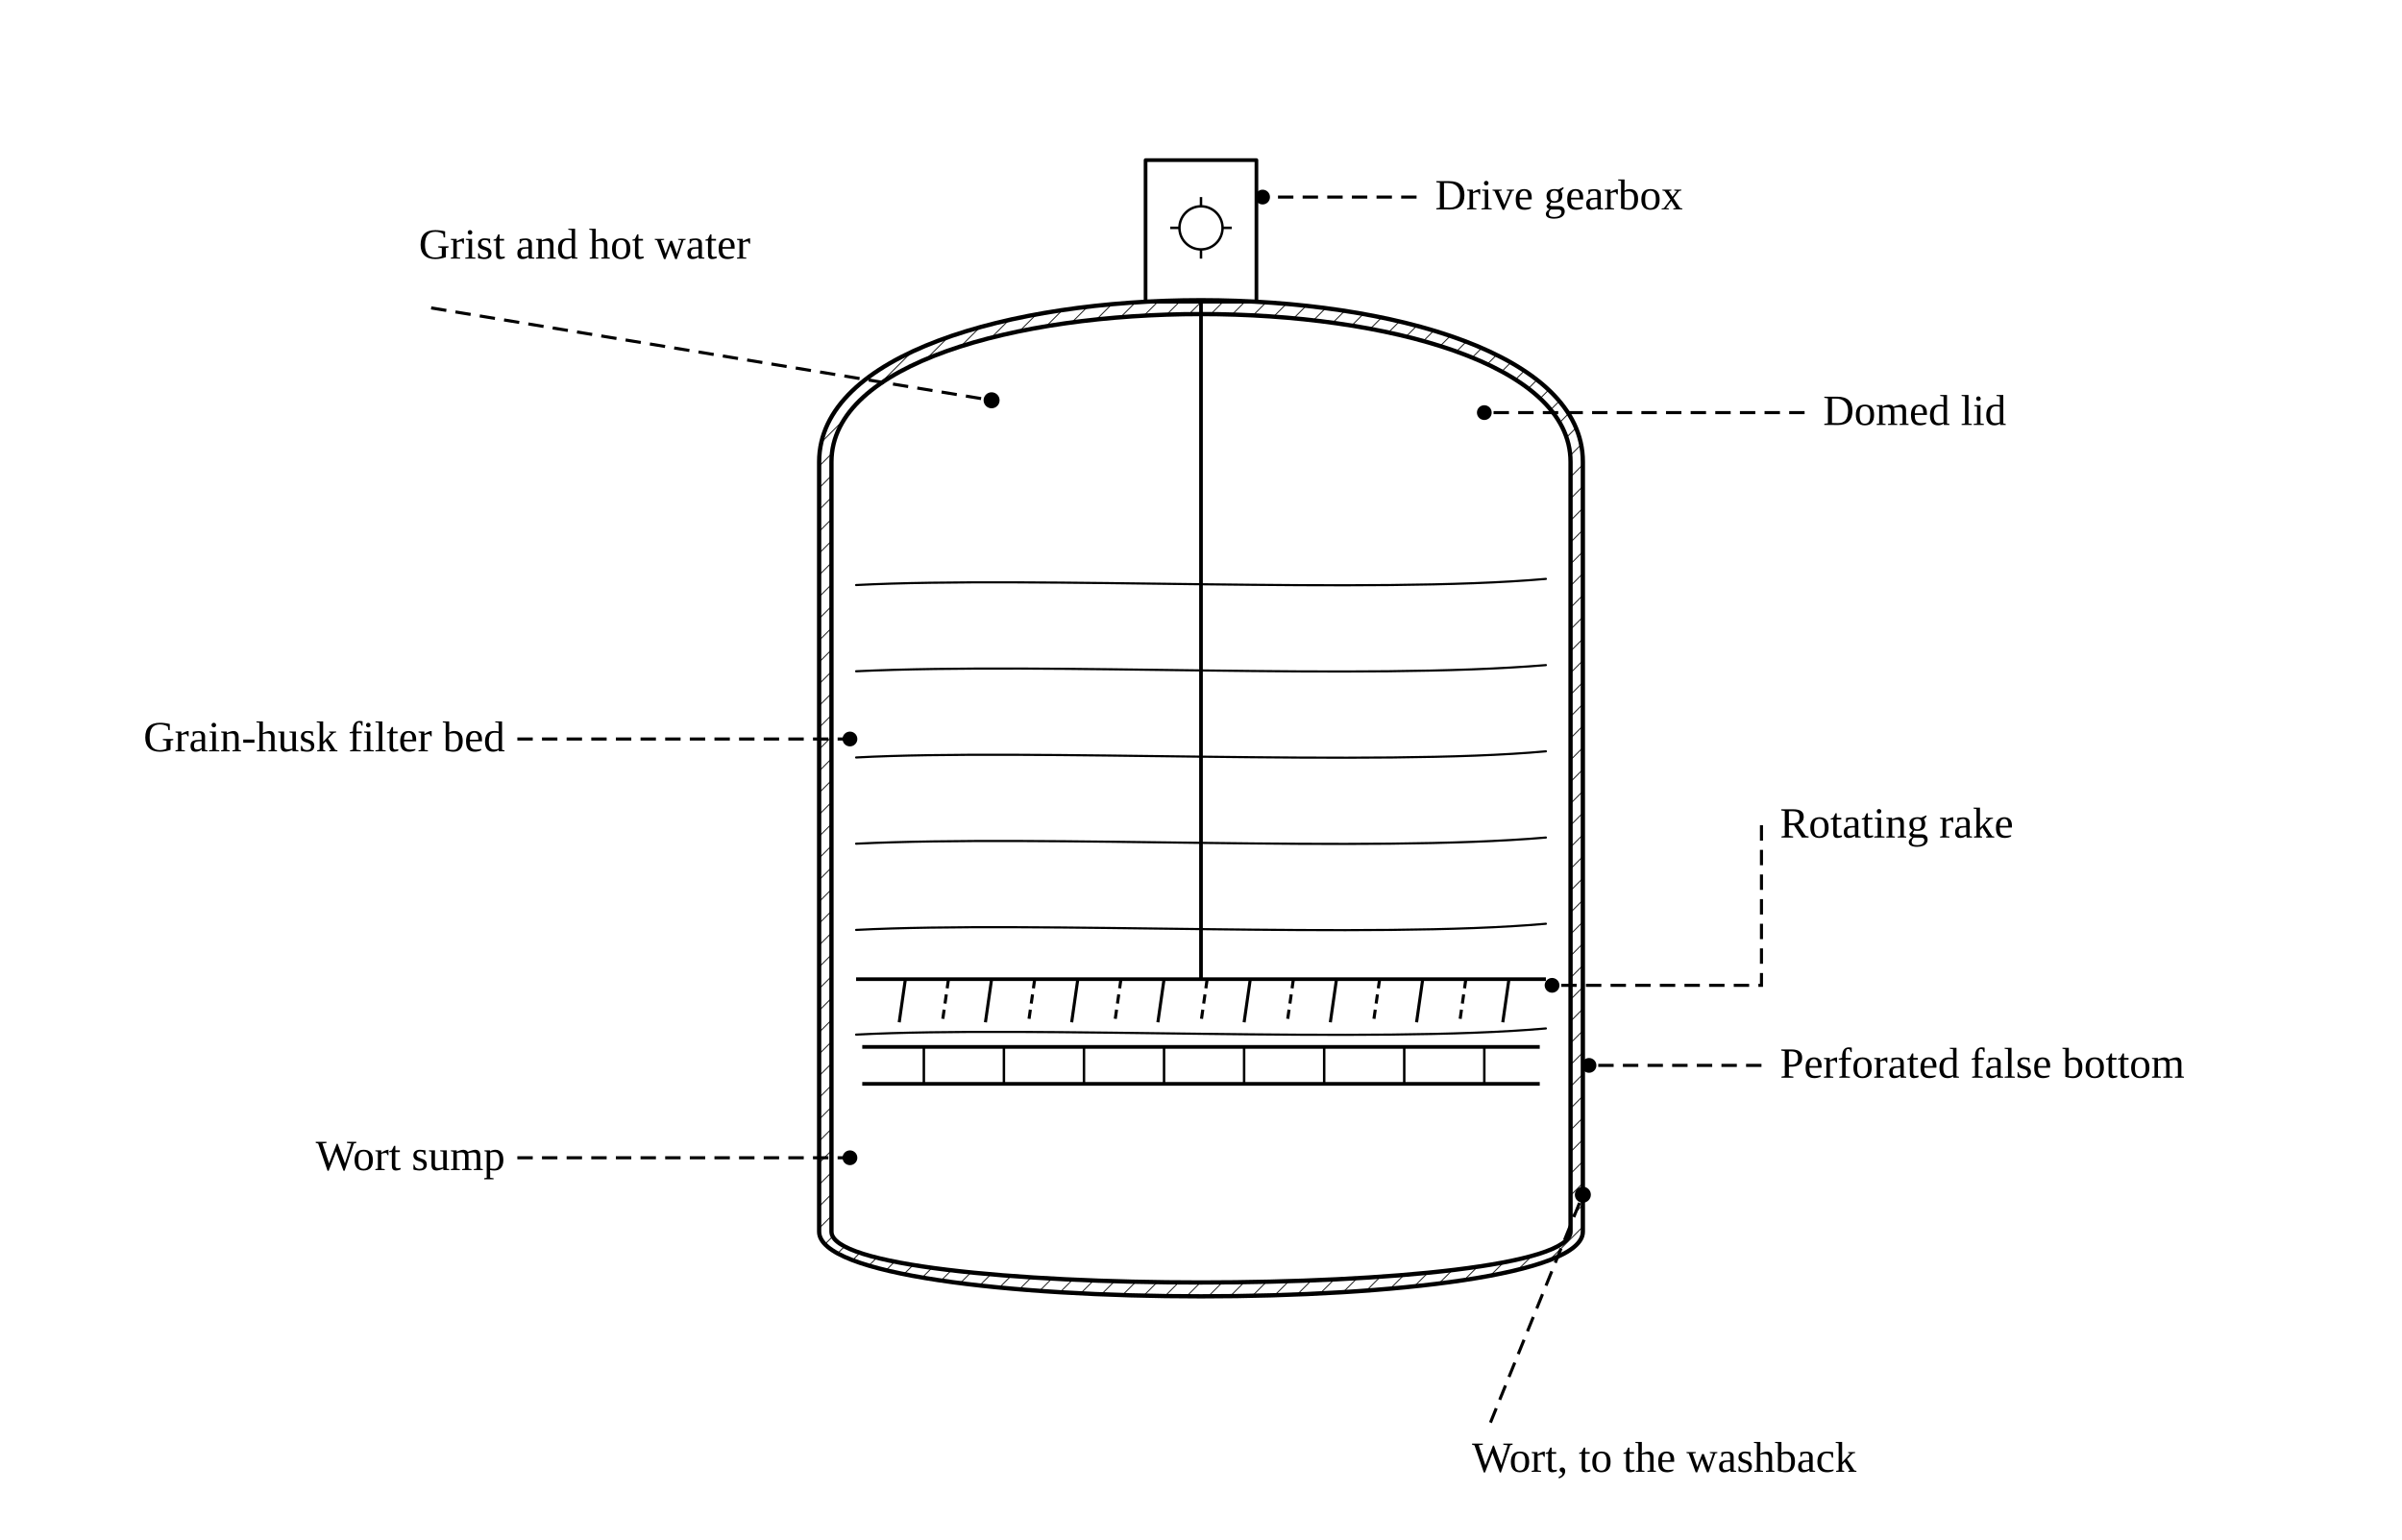
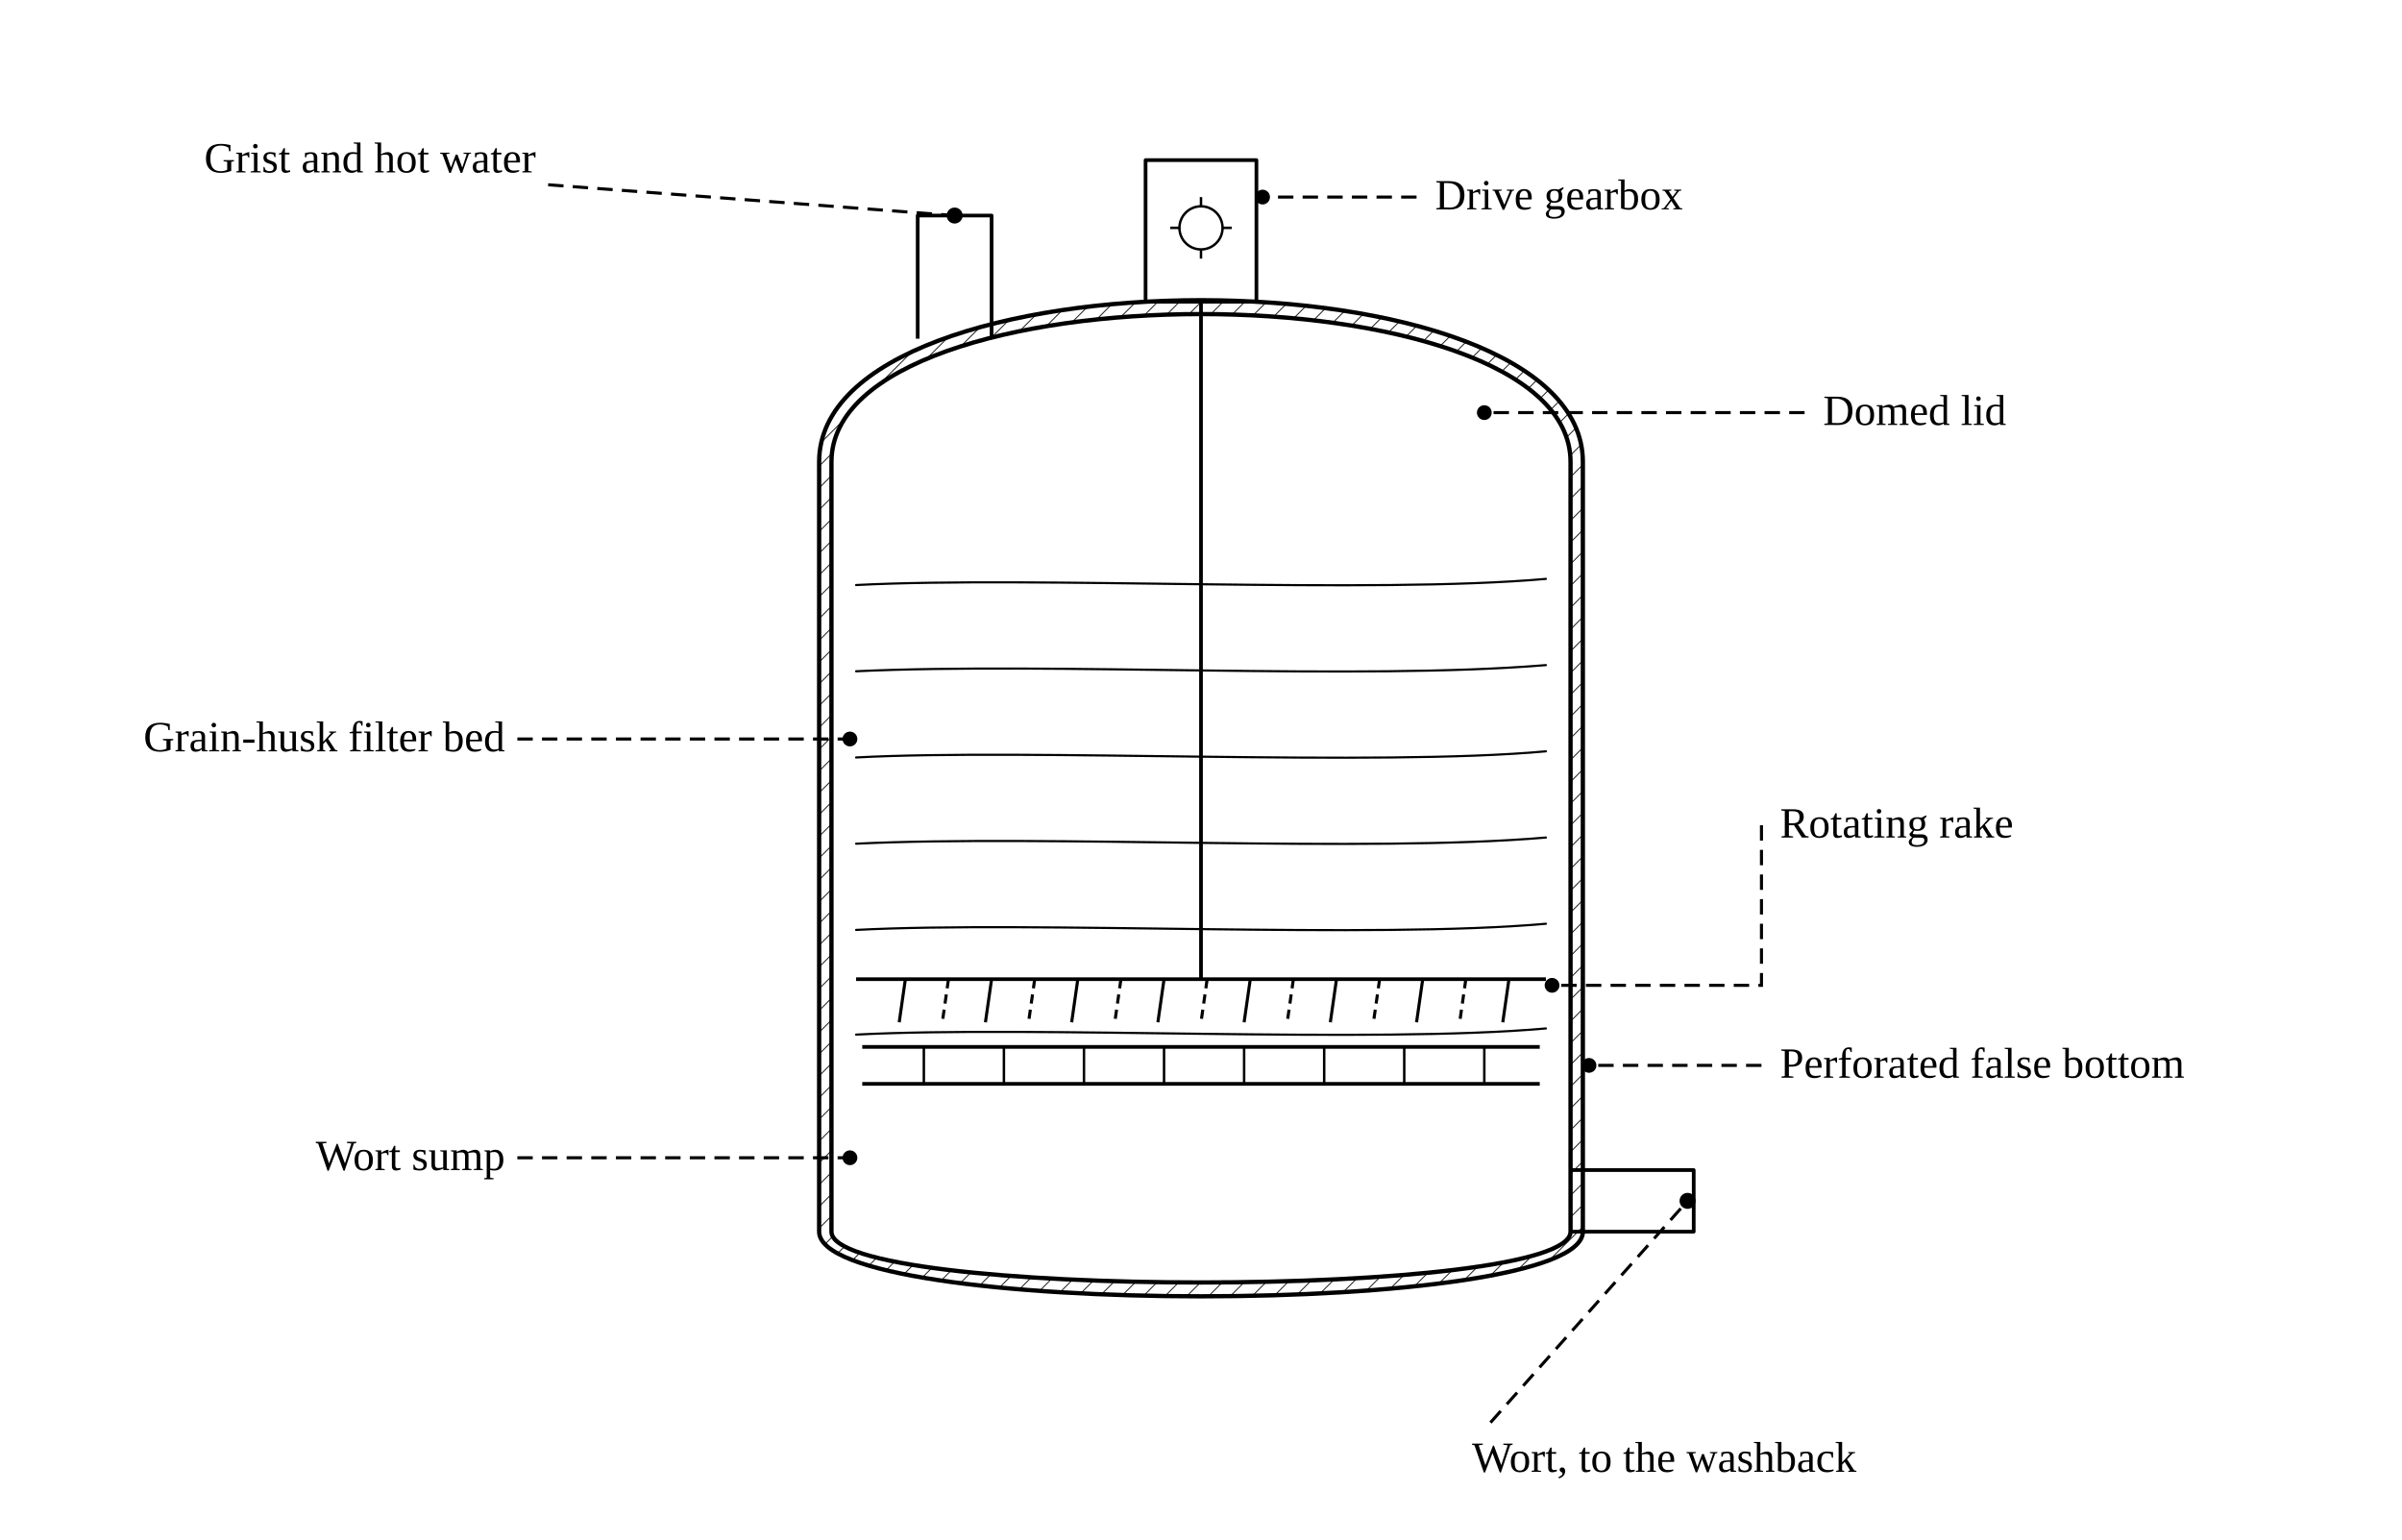
<svg xmlns="http://www.w3.org/2000/svg" viewBox="0 0 780 500" role="img" aria-labelledby="mash-tun-title mash-tun-desc" class="wb-diagram">
  <defs>
    <pattern id="cut-hatch-mash-tun" patternUnits="userSpaceOnUse" width="5" height="5" patternTransform="rotate(45)">
      <line x1="0" y1="0" x2="0" y2="5" stroke="currentColor" stroke-width="0.5" />
    </pattern>
  </defs>
  <path d="M266 150 C266 80, 514 80, 514 150 L514 400            C514 428, 266 428, 266 400 Z            M270 150 C270 86, 510 86, 510 150 L510 400            C510 422, 270 422, 270 400 Z" fill="url(#cut-hatch-mash-tun)" fill-rule="evenodd" stroke="none" />
  <g fill="none" stroke="currentColor" stroke-width="1.4" stroke-linejoin="round" stroke-linecap="butt">
    <path d="M266 150 C266 80, 514 80, 514 150 L514 400              C514 428, 266 428, 266 400 Z" />
    <path d="M270 150 C270 86, 510 86, 510 150 L510 400              C510 422, 270 422, 270 400 Z" />
  </g>
  <g fill="none" stroke="currentColor" stroke-width="1.2" stroke-linejoin="round" stroke-linecap="butt">
    <rect x="372" y="52" width="36" height="46" />
    <g stroke-width="0.8">
      <circle cx="390" cy="74" r="7" />
      <path d="M390 64 L390 67" />
      <path d="M390 81 L390 84" />
      <path d="M380 74 L383 74" />
      <path d="M397 74 L400 74" />
    </g>
    <path d="M390 98 L390 318" />
    <path d="M278 318 L502 318" />
    <g stroke-width="1.0">
      <path d="M294 318 L292 332" />
      <path d="M322 318 L320 332" />
      <path d="M350 318 L348 332" />
      <path d="M378 318 L376 332" />
      <path d="M406 318 L404 332" />
      <path d="M434 318 L432 332" />
      <path d="M462 318 L460 332" />
      <path d="M490 318 L488 332" />
    </g>
    <g stroke-width="1.0" stroke-dasharray="3 2">
      <path d="M308 318 L306 332" />
      <path d="M336 318 L334 332" />
      <path d="M364 318 L362 332" />
      <path d="M392 318 L390 332" />
      <path d="M420 318 L418 332" />
      <path d="M448 318 L446 332" />
      <path d="M476 318 L474 332" />
    </g>
    <path d="M280 340 L500 340" />
    <path d="M280 352 L500 352" />
    <g stroke-width="0.8">
      <path d="M300 340 L300 352" />
      <path d="M326 340 L326 352" />
      <path d="M352 340 L352 352" />
      <path d="M378 340 L378 352" />
      <path d="M404 340 L404 352" />
      <path d="M430 340 L430 352" />
      <path d="M456 340 L456 352" />
      <path d="M482 340 L482 352" />
    </g>
    <g stroke-width="0.7" stroke-linecap="round">
      <path d="M278 190 C336 187, 446 193, 502 188" />
      <path d="M278 218 C342 215, 442 221, 502 216" />
      <path d="M278 246 C334 243, 448 249, 502 244" />
      <path d="M278 274 C340 271, 444 277, 502 272" />
      <path d="M278 302 C336 299, 446 305, 502 300" />
      <path d="M278 336 C336 333, 446 339, 502 334" />
    </g>
+     <path d="M298 110 L298 70 L322 70 L322 110" />
+     <path d="M510 380 L550 380 L550 400 L510 400" />
  </g>
  <g fill="none" stroke="currentColor" stroke-width="1.0" stroke-linecap="butt" stroke-dasharray="5 3">
    <path d="M460 64 L410 64" />
    <path d="M586 134 L482 134" />
    <path d="M168 240 L276 240" />
    <path d="M168 376 L276 376" />
    <path d="M572 268 L572 320 L504 320" />
    <path d="M572 346 L516 346" />
-     <path d="M140 100 L322 130" />
-     <path d="M484 462 L514 388" />
+     <path d="M178 60 L310 70" />
+     <path d="M484 462 L548 390" />
  </g>
  <g fill="currentColor" stroke="none">
    <circle cx="410" cy="64" r="2.4" />
    <circle cx="482" cy="134" r="2.4" />
    <circle cx="276" cy="240" r="2.4" />
    <circle cx="276" cy="376" r="2.4" />
    <circle cx="504" cy="320" r="2.4" />
    <circle cx="516" cy="346" r="2.4" />
-     <circle cx="322" cy="130" r="2.6" />
-     <circle cx="514" cy="388" r="2.6" />
+     <circle cx="310" cy="70" r="2.6" />
+     <circle cx="548" cy="390" r="2.6" />
  </g>
  <g fill="currentColor" font-size="14" stroke="none">
    <text x="466" y="68">Drive gearbox</text>
    <text x="592" y="138">Domed lid</text>
    <text x="164" y="244" text-anchor="end">Grain-husk filter bed</text>
    <text x="164" y="380" text-anchor="end">Wort sump</text>
    <text x="578" y="272">Rotating rake</text>
    <text x="578" y="350">Perforated false bottom</text>
-     <text x="136" y="84" text-anchor="start">Grist and hot water</text>
+     <text x="174" y="56" text-anchor="end">Grist and hot water</text>
    <text x="478" y="478">Wort, to the washback</text>
  </g>
</svg>
